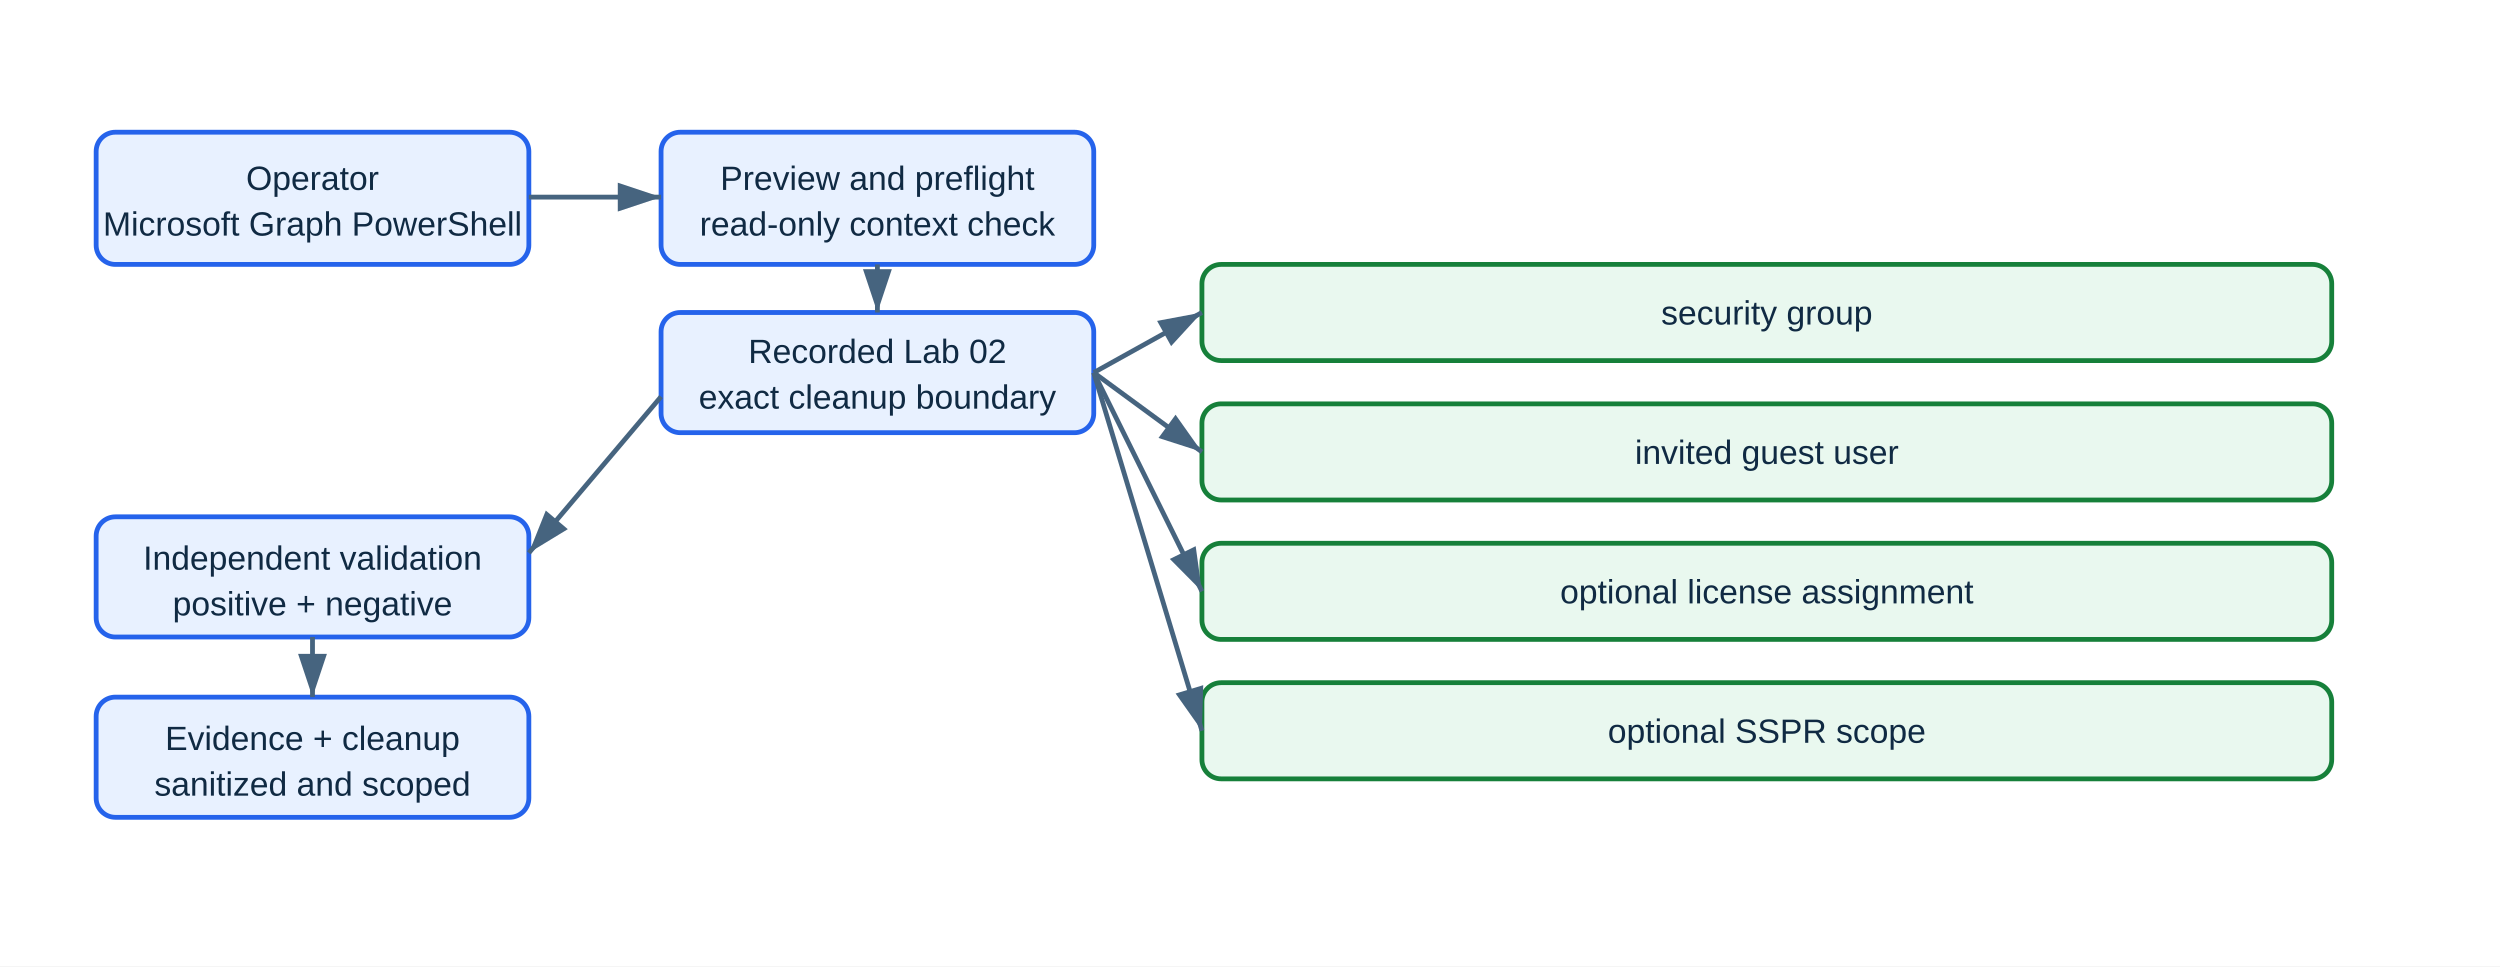
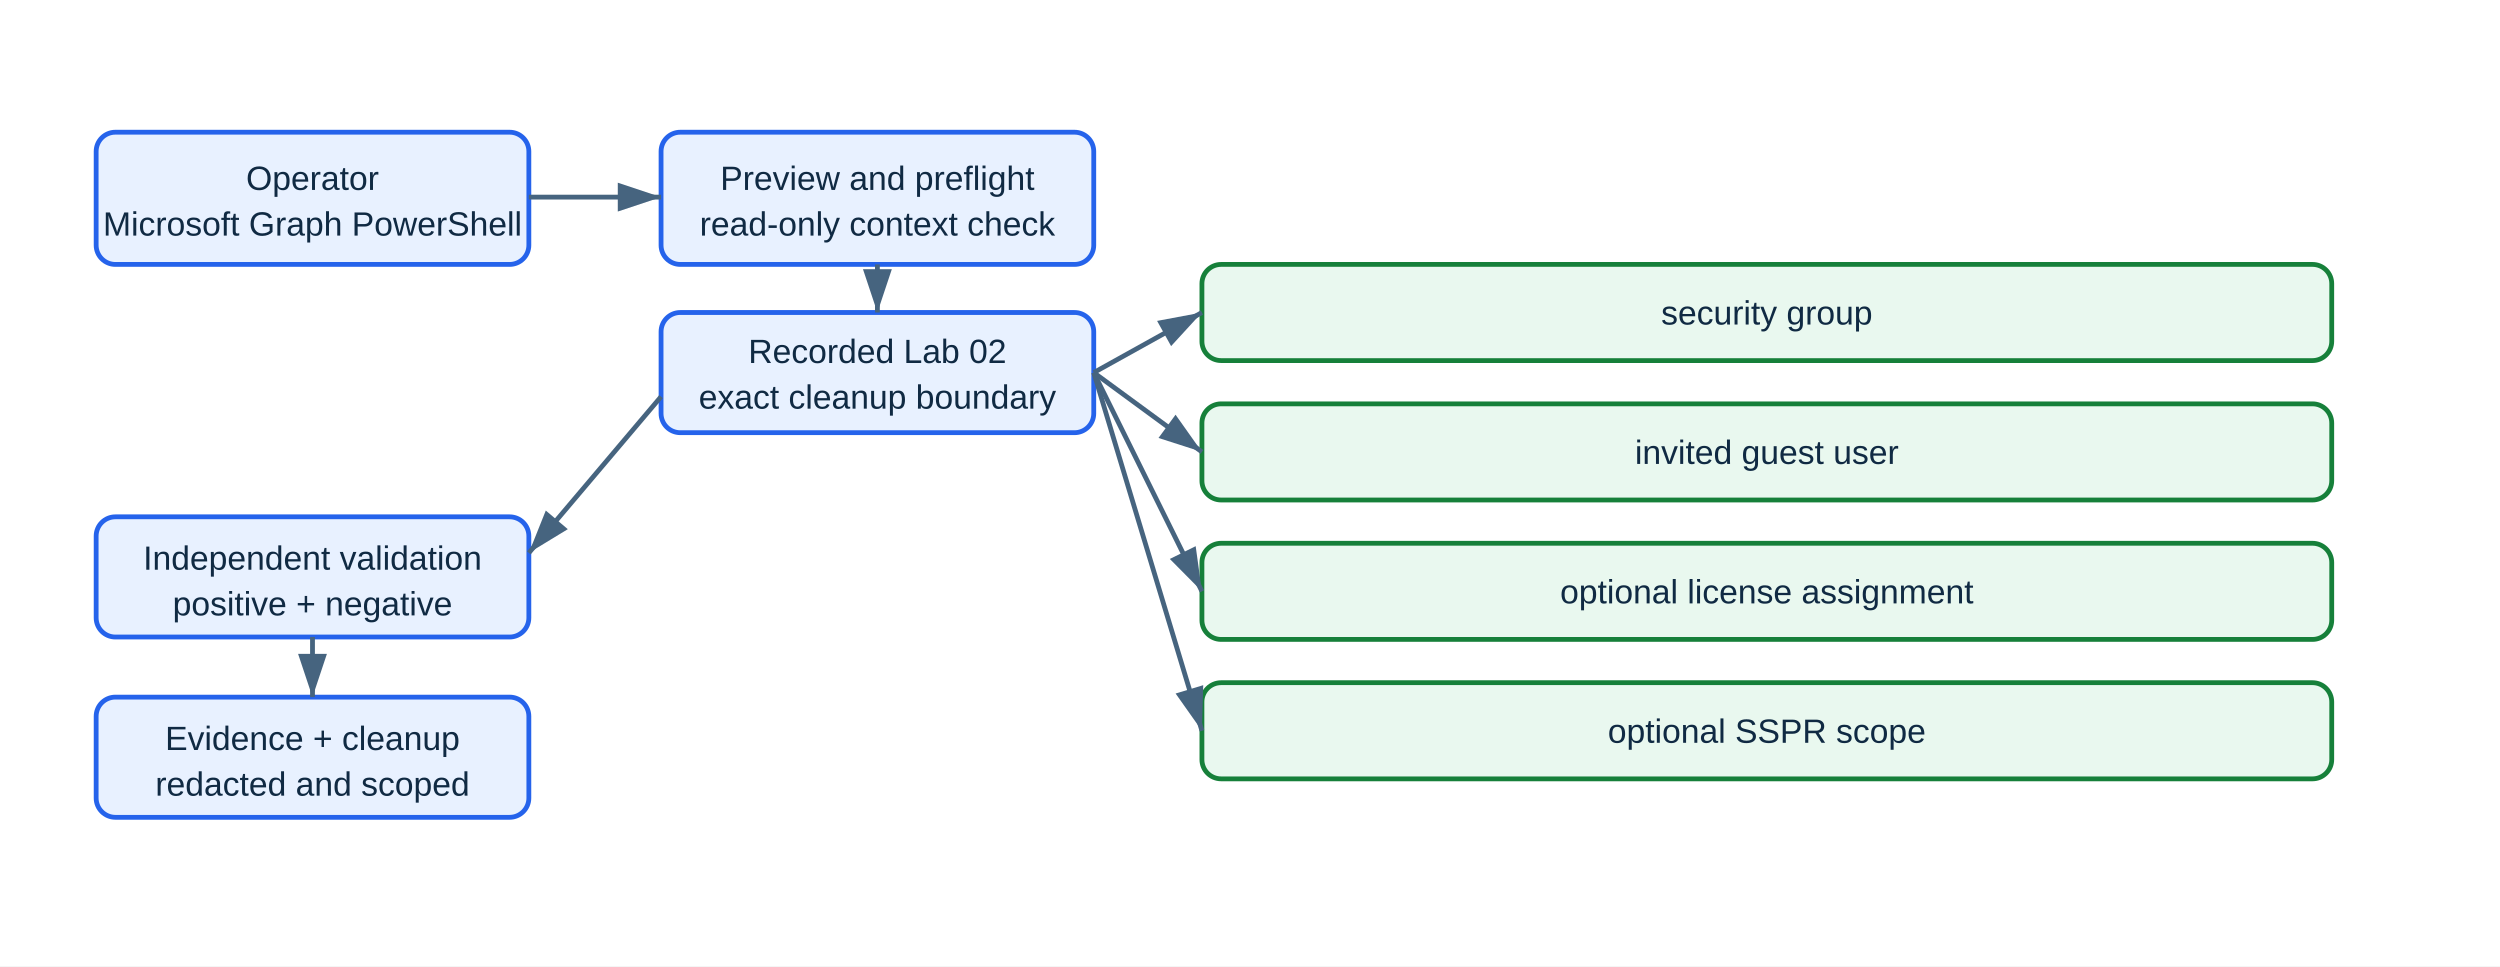
<svg xmlns="http://www.w3.org/2000/svg" width="1040" height="402" viewBox="0 0 1040 402" role="img" aria-labelledby="title desc">
  <defs>
    <marker id="arrow" markerWidth="10" markerHeight="10" refX="9" refY="3" orient="auto">
      <path d="M0,0 L0,6 L9,3 z" fill="#46647f" />
    </marker>
  </defs>
  <style>text{font-family:Segoe UI,Arial,sans-serif;font-size:14px;fill:#102a43} .control{fill:#e8f1ff;stroke:#2563eb;stroke-width:2} .resource{fill:#e9f8ef;stroke:#16803a;stroke-width:2} .arrow{fill:none;stroke:#46647f;stroke-width:2;marker-end:url(#arrow)}</style>
  <rect width="100%" height="100%" fill="#ffffff" />
  <rect x="40" y="55" width="180" height="55" rx="8" class="control" />
  <text x="130" y="79" text-anchor="middle">Operator</text>
  <text x="130" y="98" text-anchor="middle">Microsoft Graph PowerShell</text>
  <rect x="275" y="55" width="180" height="55" rx="8" class="control" />
  <text x="365" y="79" text-anchor="middle">Preview and preflight</text>
  <text x="365" y="98" text-anchor="middle">read-only context check</text>
  <path d="M220 82 L275 82" class="arrow" />
  <rect x="275" y="130" width="180" height="50" rx="8" class="control" />
  <text x="365" y="151" text-anchor="middle">Recorded Lab 02</text>
  <text x="365" y="170" text-anchor="middle">exact cleanup boundary</text>
  <path d="M365 110 L365 130" class="arrow" />
  <rect x="500" y="110" width="470" height="40" rx="8" class="resource" />
  <text x="735" y="135" text-anchor="middle">security group</text>
  <rect x="500" y="168" width="470" height="40" rx="8" class="resource" />
  <text x="735" y="193" text-anchor="middle">invited guest user</text>
  <rect x="500" y="226" width="470" height="40" rx="8" class="resource" />
  <text x="735" y="251" text-anchor="middle">optional license assignment</text>
  <rect x="500" y="284" width="470" height="40" rx="8" class="resource" />
  <text x="735" y="309" text-anchor="middle">optional SSPR scope</text>
  <path d="M 455 155 L 500 130" class="arrow" />
  <path d="M 455 155 L 500 188" class="arrow" />
  <path d="M 455 155 L 500 246" class="arrow" />
  <path d="M 455 155 L 500 304" class="arrow" />
  <rect x="40" y="215" width="180" height="50" rx="8" class="control" />
  <text x="130" y="237" text-anchor="middle">Independent validation</text>
  <text x="130" y="256" text-anchor="middle">positive + negative</text>
  <path d="M275 165 L220 230" class="arrow" />
  <rect x="40" y="290" width="180" height="50" rx="8" class="control" />
  <text x="130" y="312" text-anchor="middle">Evidence + cleanup</text>
-   <text x="130" y="331" text-anchor="middle">sanitized and scoped</text>
+   <text x="130" y="331" text-anchor="middle">redacted and scoped</text>
  <path d="M130 265 L130 290" class="arrow" />
</svg>
